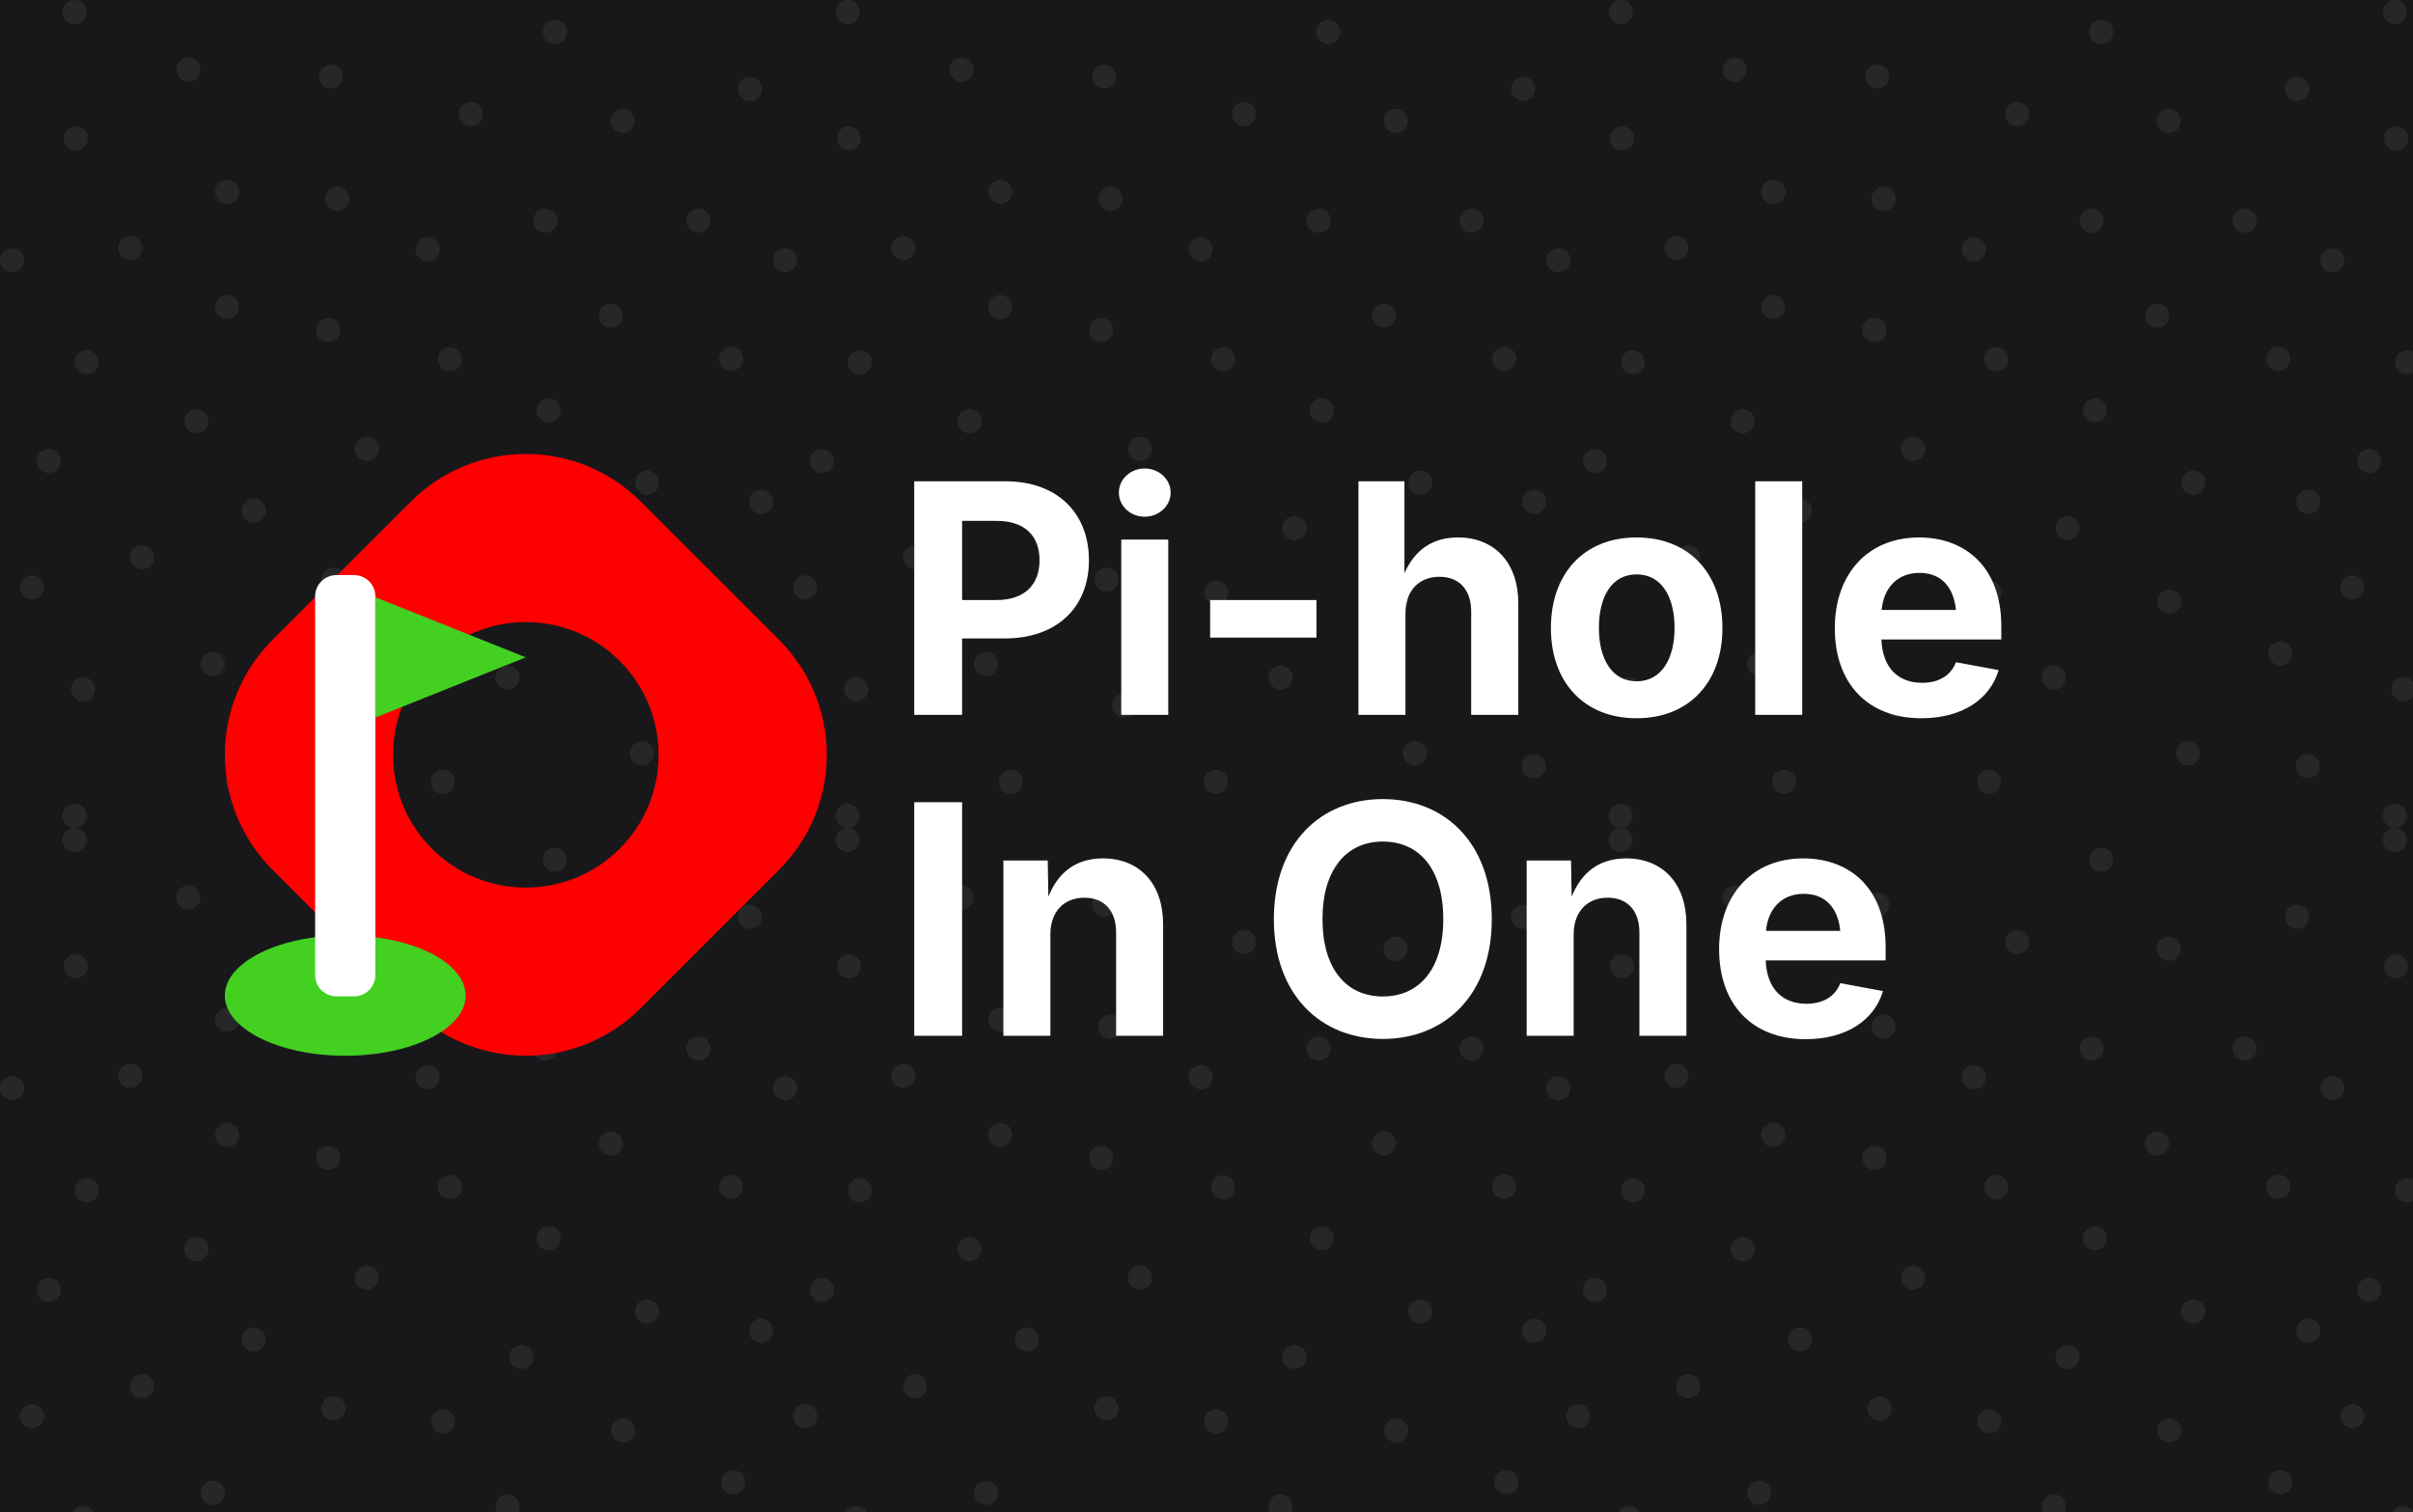
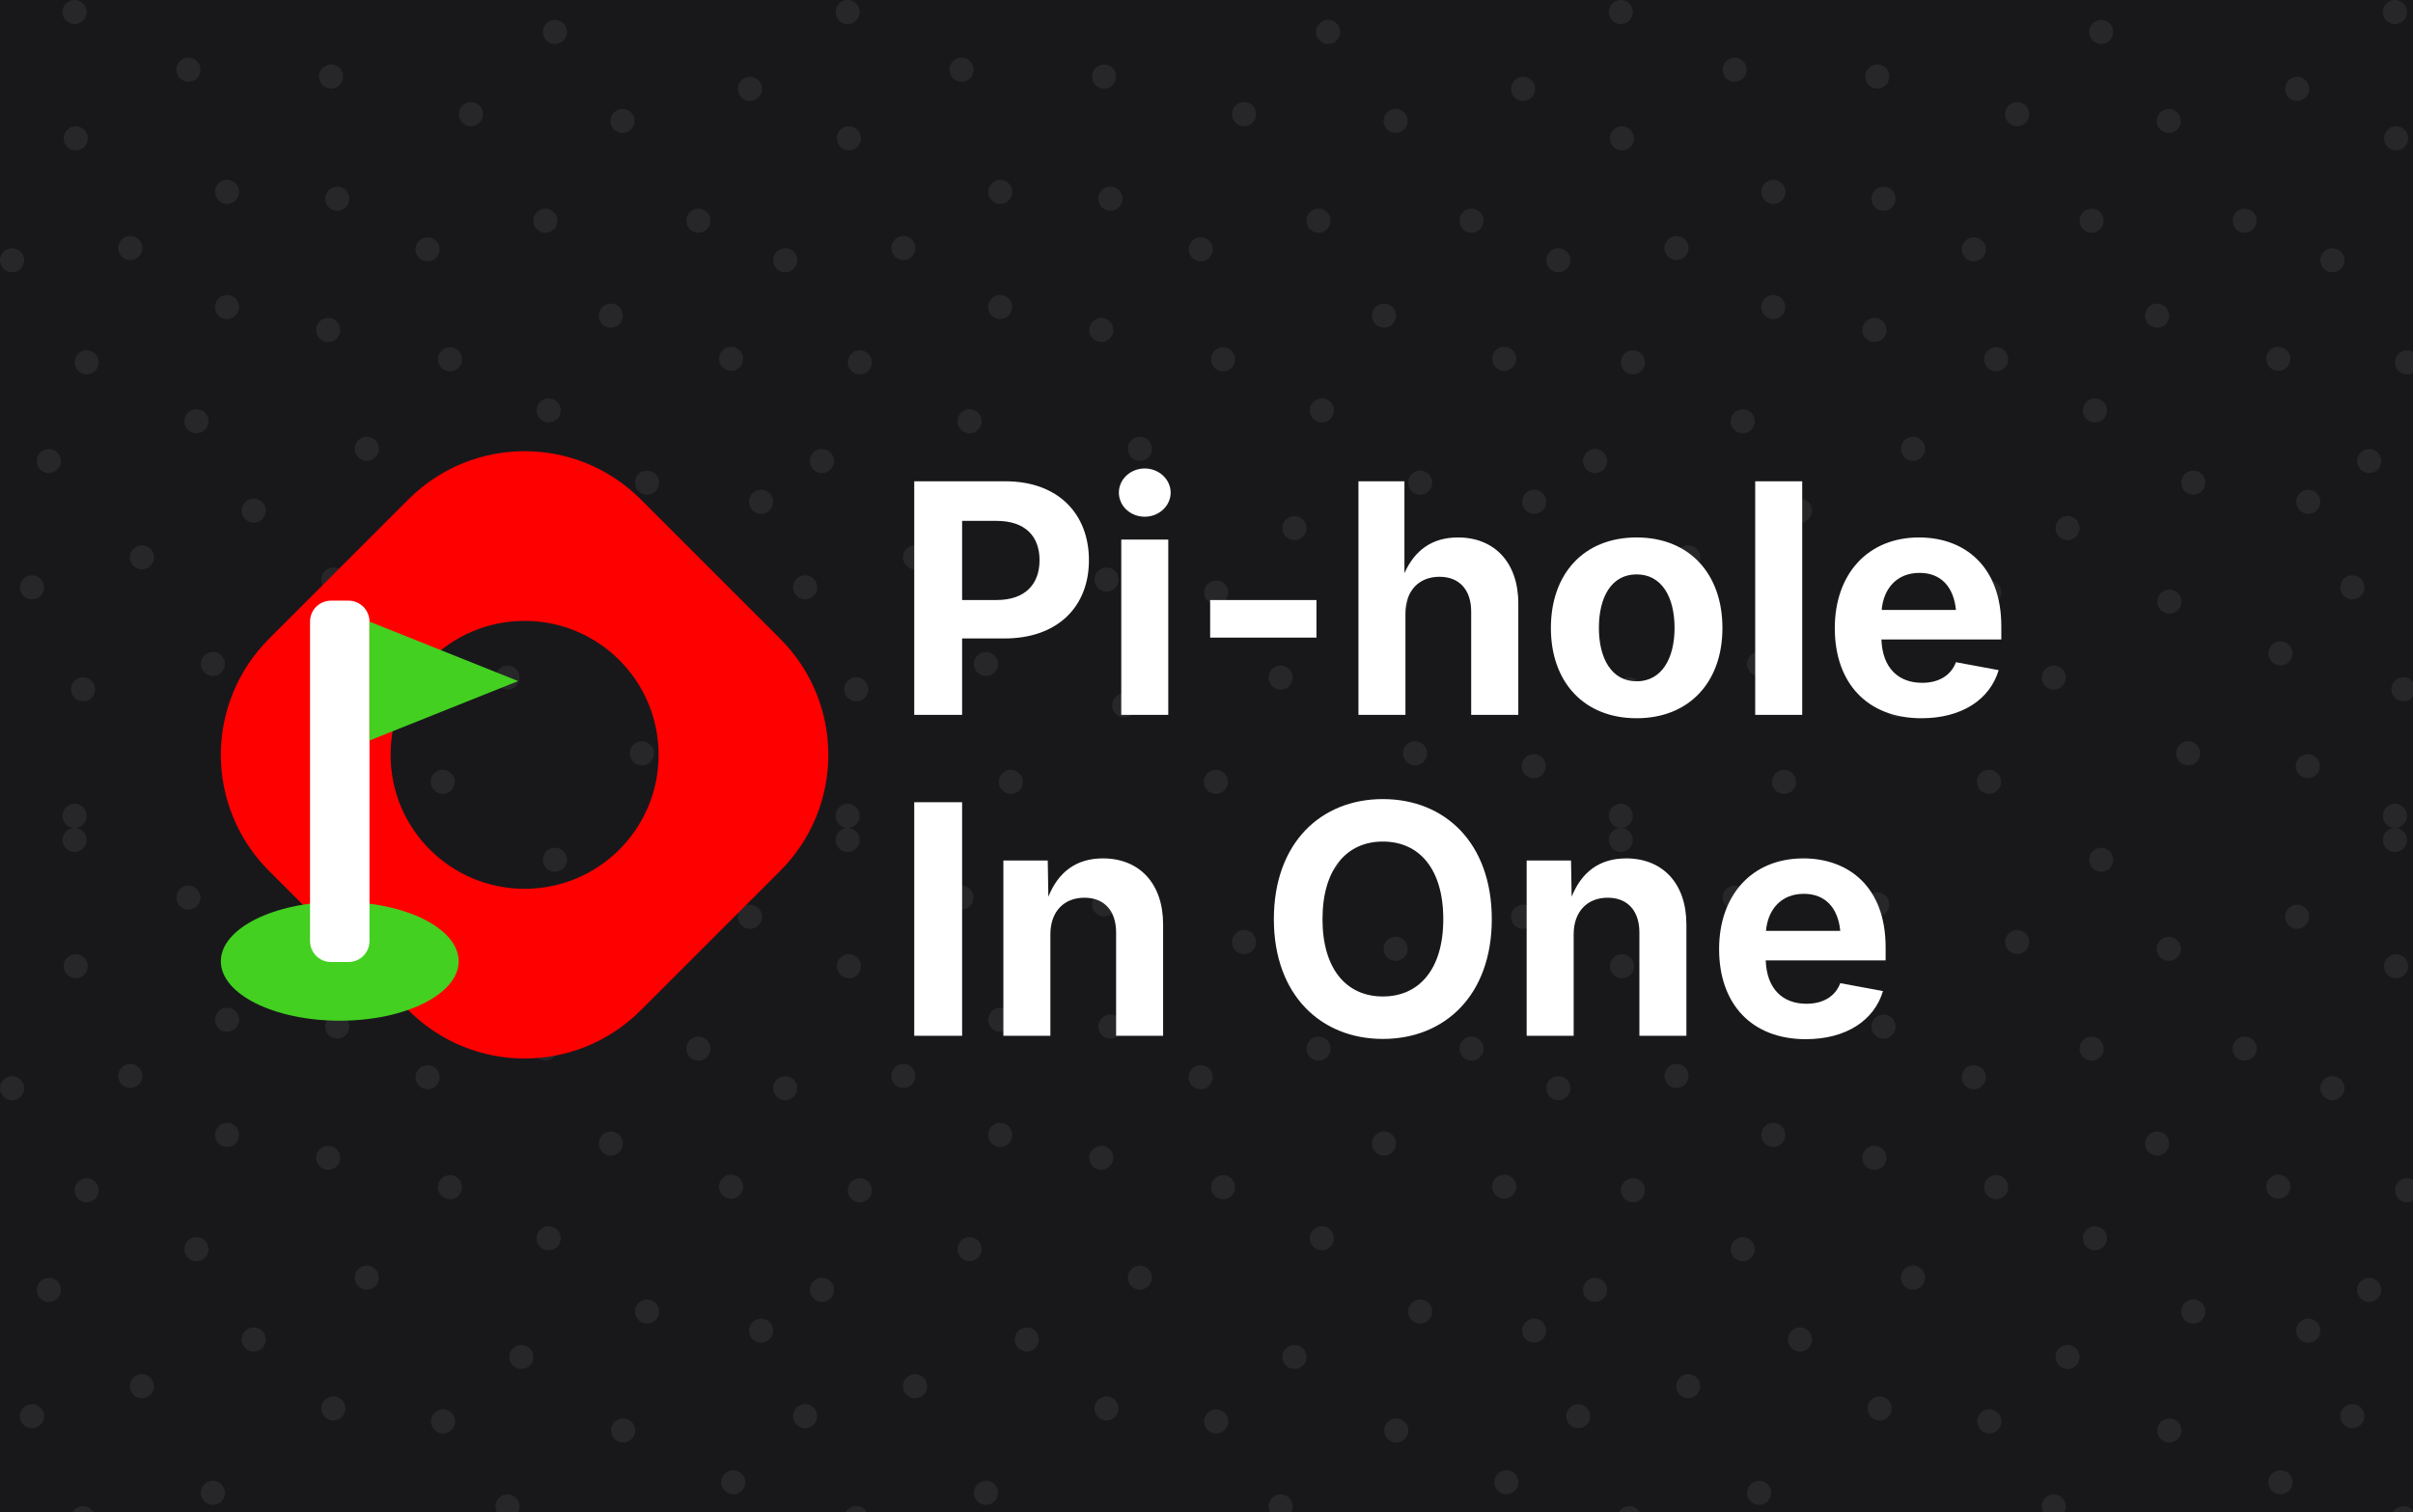
<svg xmlns="http://www.w3.org/2000/svg" xmlns:xlink="http://www.w3.org/1999/xlink" viewBox="0 0 300 188" version="1.1" id="svg6" width="300" height="188">
  <defs id="defs2">
    <pattern xlink:href="#pattern103" preserveAspectRatio="xMidYMid" id="pattern104" patternTransform="scale(1)" x="0" y="0" />
    <linearGradient id="New_Gradient_Swatch_1" x1="2.71" x2="69.77" y1="20.04" y2="20.04" gradientUnits="userSpaceOnUse" gradientTransform="matrix(1.472184,0,0,1.472184,81.31804,8.031339)">
      <stop offset="0" stop-color="#12b212" id="stop1" />
      <stop offset="1" stop-color="#0f0" id="stop2" />
    </linearGradient>
    <style id="style2">.cls-2{fill:#980200}.cls-3{fill:red}</style>
    <pattern patternUnits="userSpaceOnUse" width="10" height="10" patternTransform="scale(1)" preserveAspectRatio="xMidYMid" id="pattern3">
      <g fill="none" fill-rule="evenodd" id="g2" style="fill:#27272a;fill-opacity:1">
        <g fill="#000000" id="g1" style="fill:#27272a;fill-opacity:1">
          <path d="M 6,4 V 0 H 4 V 4 H 0 v 2 h 4 v 4 H 6 V 6 h 4 V 4 Z" id="path1" style="fill:#27272a;fill-opacity:1" />
        </g>
      </g>
    </pattern>
    <pattern patternUnits="userSpaceOnUse" width="10" height="10" patternTransform="scale(1)" preserveAspectRatio="xMidYMid" id="pattern3-1">
      <g fill="none" fill-rule="evenodd" id="g2-5" style="fill:#27272a;fill-opacity:1">
        <g fill="#000000" id="g1-2" style="fill:#27272a;fill-opacity:1">
          <path d="M 6,4 V 0 H 4 V 4 H 0 v 2 h 4 v 4 H 6 V 6 h 4 V 4 Z" id="path1-7" style="fill:#27272a;fill-opacity:1" />
        </g>
      </g>
    </pattern>
    <pattern patternUnits="userSpaceOnUse" width="96.14" height="103" patternTransform="translate(2.24,-0.57)" preserveAspectRatio="xMidYMid" id="pattern103">
      <circle style="fill:#27272a;fill-opacity:1;stroke:none;stroke-width:10" cx="23.43" cy="8.67" r="1.5" id="circle60" />
      <circle style="fill:#27272a;fill-opacity:1;stroke:none;stroke-width:10" cx="28.24" cy="23.87" r="1.5" id="circle61" />
      <circle style="fill:#27272a;fill-opacity:1;stroke:none;stroke-width:10" cx="41.94" cy="24.72" r="1.5" id="circle62" />
      <circle style="fill:#27272a;fill-opacity:1;stroke:none;stroke-width:10" cx="16.2" cy="30.86" r="1.5" id="circle63" />
      <circle style="fill:#27272a;fill-opacity:1;stroke:none;stroke-width:10" cx="58.56" cy="14.2" r="1.5" id="circle64" />
      <circle style="fill:#27272a;fill-opacity:1;stroke:none;stroke-width:10" cx="55.95" cy="44.7" r="1.5" id="circle65" />
      <circle style="fill:#27272a;fill-opacity:1;stroke:none;stroke-width:10" cx="40.81" cy="41.05" r="1.5" id="circle66" />
      <circle style="fill:#27272a;fill-opacity:1;stroke:none;stroke-width:10" cx="53.17" cy="31.02" r="1.5" id="circle67" />
      <circle style="fill:#27272a;fill-opacity:1;stroke:none;stroke-width:10" cx="45.61" cy="55.84" r="1.5" id="circle68" />
      <circle style="fill:#27272a;fill-opacity:1;stroke:none;stroke-width:10" cx="24.43" cy="52.41" r="1.5" id="circle69" />
      <circle style="fill:#27272a;fill-opacity:1;stroke:none;stroke-width:10" cx="77.41" cy="15.05" r="1.5" id="circle70" />
      <circle style="fill:#27272a;fill-opacity:1;stroke:none;stroke-width:10" cx="68.23" cy="51.06" r="1.5" id="circle71" />
      <circle style="fill:#27272a;fill-opacity:1;stroke:none;stroke-width:10" cx="41.16" cy="9.52" r="1.5" id="circle72" />
      <circle style="fill:#27272a;fill-opacity:1;stroke:none;stroke-width:10" cx="69.01" cy="3.97" r="1.5" id="circle73" />
      <circle style="fill:#27272a;fill-opacity:1;stroke:none;stroke-width:10" cx="93.26" cy="11.06" r="1.5" id="circle74" />
      <circle style="fill:#27272a;fill-opacity:1;stroke:none;stroke-width:10" cx="67.82" cy="27.46" r="1.5" id="circle75" />
      <circle style="fill:#27272a;fill-opacity:1;stroke:none;stroke-width:10" cx="86.85" cy="27.46" r="1.5" id="circle76" />
      <circle style="fill:#27272a;fill-opacity:1;stroke:none;stroke-width:10" cx="90.91" cy="44.64" r="1.5" id="circle77" />
      <circle style="fill:#27272a;fill-opacity:1;stroke:none;stroke-width:10" cx="75.96" cy="39.27" r="1.5" id="circle78" />
      <circle style="fill:#27272a;fill-opacity:1;stroke:none;stroke-width:10" cx="80.46" cy="60.05" r="1.5" id="circle79" />
      <circle style="fill:#27272a;fill-opacity:1;stroke:none;stroke-width:10" cx="77.49" cy="74.85" r="1.5" id="circle80" />
      <circle style="fill:#27272a;fill-opacity:1;stroke:none;stroke-width:10" cx="91.18" cy="81.29" r="1.5" id="circle81" />
      <circle style="fill:#27272a;fill-opacity:1;stroke:none;stroke-width:10" cx="79.82" cy="93.72" r="1.5" id="circle82" />
      <circle style="fill:#27272a;fill-opacity:1;stroke:none;stroke-width:10" cx="94.58" cy="95.32" r="1.5" id="circle83" />
      <circle style="fill:#27272a;fill-opacity:1;stroke:none;stroke-width:10" cx="94.64" cy="62.43" r="1.5" id="circle84" />
      <circle style="fill:#27272a;fill-opacity:1;stroke:none;stroke-width:10" cx="31.55" cy="63.53" r="1.5" id="circle85" />
      <circle style="fill:#27272a;fill-opacity:1;stroke:none;stroke-width:10" cx="26.47" cy="82.61" r="1.5" id="circle86" />
      <circle style="fill:#27272a;fill-opacity:1;stroke:none;stroke-width:10" cx="43.66" cy="87.76" r="1.5" id="circle87" />
      <circle style="fill:#27272a;fill-opacity:1;stroke:none;stroke-width:10" cx="29.57" cy="97.28" r="1.5" id="circle88" />
      <circle style="fill:#27272a;fill-opacity:1;stroke:none;stroke-width:10" cx="55.1" cy="73.72" r="1.5" id="circle89" />
      <circle style="fill:#27272a;fill-opacity:1;stroke:none;stroke-width:10" cx="64.83" cy="65.7" r="1.5" id="circle90" />
      <circle style="fill:#27272a;fill-opacity:1;stroke:none;stroke-width:10" cx="55.06" cy="97.27" r="1.5" id="circle91" />
      <circle style="fill:#27272a;fill-opacity:1;stroke:none;stroke-width:10" cx="63.11" cy="84.3" r="1.5" id="circle92" />
      <circle style="fill:#27272a;fill-opacity:1;stroke:none;stroke-width:10" cx="41.46" cy="72.11" r="1.5" id="circle93" />
      <circle style="fill:#27272a;fill-opacity:1;stroke:none;stroke-width:10" cx="3.98" cy="73.07" r="1.5" id="circle94" />
      <circle style="fill:#27272a;fill-opacity:1;stroke:none;stroke-width:10" cx="6.07" cy="57.36" r="1.5" id="circle95" />
      <circle style="fill:#27272a;fill-opacity:1;stroke:none;stroke-width:10" cx="10.33" cy="85.76" r="1.5" id="circle96" />
      <circle style="fill:#27272a;fill-opacity:1;stroke:none;stroke-width:10" cx="17.65" cy="69.34" r="1.5" id="circle97" />
      <circle style="fill:#27272a;fill-opacity:1;stroke:none;stroke-width:10" cx="1.5" cy="32.38" r="1.5" id="circle98" />
      <circle style="fill:#27272a;fill-opacity:1;stroke:none;stroke-width:10" cx="9.42" cy="17.21" r="1.5" id="circle99" />
      <circle style="fill:#27272a;fill-opacity:1;stroke:none;stroke-width:10" cx="9.27" cy="1.5" r="1.5" id="circle100" />
      <circle style="fill:#27272a;fill-opacity:1;stroke:none;stroke-width:10" cx="9.27" cy="101.5" r="1.5" id="circle101" />
      <circle style="fill:#27272a;fill-opacity:1;stroke:none;stroke-width:10" cx="10.78" cy="45.08" r="1.5" id="circle102" />
      <circle style="fill:#27272a;fill-opacity:1;stroke:none;stroke-width:10" cx="28.23" cy="38.2" r="1.5" id="circle103" />
    </pattern>
  </defs>
  <rect style="fill:#18181b;fill-opacity:1;stroke-width:4.992;stroke-linejoin:round;stroke-miterlimit:0;stroke-opacity:0;paint-order:markers stroke fill" id="rect1-1" width="437.76" height="280.57" x="0" y="0" />
  <rect style="fill:url(#pattern104);stroke:none;stroke-width:3.522" width="437.76" height="280.57" x="0" y="0" id="rect103" />
  <text xml:space="preserve" style="font-style:normal;font-variant:normal;font-weight:bold;font-stretch:normal;font-size:39.915px;line-height:1;font-family:inter;-inkscape-font-specification:'inter Bold';text-align:start;writing-mode:lr-tb;direction:ltr;text-anchor:start;fill:#ffffff;fill-opacity:1;stroke-width:3.742;stroke-linejoin:round;stroke-miterlimit:0;paint-order:markers fill stroke" x="111.038" y="88.903" id="text1">
    <tspan x="111.038" y="88.903" id="tspan1" style="stroke-width:3.742">Pi-hole</tspan>
    <tspan x="111.038" y="128.818" id="tspan3" style="stroke-width:3.742">In One</tspan>
  </text>
-   <path id="rect8" style="fill:#ff0000;fill-opacity:1;stroke-width:4.436;stroke-linejoin:round;stroke-miterlimit:0;paint-order:markers fill stroke" d="m 65.374,56.457 c -5.177,0 -10.354,1.983 -14.32,5.95 L 33.904,79.554 c -7.934,7.934 -7.934,20.709 0,28.643 l 17.149,17.149 c 7.934,7.934 20.707,7.934 28.641,0 L 96.843,108.197 c 7.934,-7.934 7.934,-20.709 0,-28.643 L 79.694,62.407 C 75.727,58.44 70.551,56.457 65.374,56.457 Z m 0,20.911 A 16.509,16.509 0 0 1 81.882,93.877 16.509,16.509 0 0 1 65.374,110.385 16.509,16.509 0 0 1 48.865,93.877 16.509,16.509 0 0 1 65.374,77.368 Z" />
-   <ellipse style="fill:#43d021;fill-opacity:1;stroke:none;stroke-width:4.402;stroke-linecap:butt;stroke-linejoin:round;stroke-miterlimit:0;stroke-dasharray:none;stroke-opacity:0;paint-order:markers stroke fill" id="path18" ry="7.484" rx="14.968" cy="123.813" cx="42.922" />
-   <path id="rect22" style="fill:#ffffff;stroke-width:3.567;stroke-linejoin:round;stroke-miterlimit:0;stroke-opacity:0;paint-order:markers stroke fill" d="m 41.826,71.521 h 2.192 c 1.466,0 2.646,1.18 2.646,2.646 v 47.096 c 0,1.466 -1.18,2.646 -2.646,2.646 H 41.826 c -1.466,0 -2.646,-1.18 -2.646,-2.646 V 74.167 c 0,-1.466 1.18,-2.646 2.646,-2.646 z" />
-   <path style="fill:#43d021;fill-opacity:1;stroke:none;stroke-width:3.742;stroke-linecap:butt;stroke-linejoin:round;stroke-miterlimit:0;stroke-dasharray:none;stroke-opacity:0;paint-order:markers stroke fill" d="M 46.664,74.269 V 89.237 l 18.71,-7.484 z" id="path22" />
+   <path id="rect8-2" style="fill:#ff0000;fill-opacity:1;stroke-width:4.477;stroke-linejoin:round;stroke-miterlimit:0;paint-order:markers fill stroke" d="m 65.222,56.112 c -5.225,0 -10.449,2.001 -14.452,6.005 L 33.462,79.422 c -8.007,8.007 -8.007,20.9 0,28.907 l 17.307,17.307 c 8.007,8.007 20.898,8.007 28.905,0 L 96.981,108.329 c 8.007,-8.007 8.007,-20.9 0,-28.907 L 79.674,62.117 c -4.003,-4.004 -9.228,-6.005 -14.452,-6.005 z m 0,21.104 A 16.661,16.661 0 0 1 81.882,93.877 16.661,16.661 0 0 1 65.222,110.537 16.661,16.661 0 0 1 48.561,93.877 16.661,16.661 0 0 1 65.222,77.216 Z" />
+   <ellipse style="fill:#43d021;fill-opacity:1;stroke:none;stroke-width:4.348;stroke-linecap:butt;stroke-linejoin:round;stroke-miterlimit:0;stroke-dasharray:none;stroke-opacity:0;paint-order:markers stroke fill" id="path18-7" ry="7.392" rx="14.783" cy="119.547" cx="42.24" />
+   <path id="rect22-6" style="fill:#ffffff;stroke-width:3.523;stroke-linejoin:round;stroke-miterlimit:0;stroke-opacity:0;paint-order:markers stroke fill" d="m 41.158,74.697 h 2.165 c 1.448,0 2.613,1.166 2.613,2.613 v 39.718 c 0,1.448 -1.166,2.613 -2.613,2.613 h -2.165 c -1.448,0 -2.613,-1.166 -2.613,-2.613 V 77.31 c 0,-1.448 1.166,-2.613 2.613,-2.613 z" />
+   <path style="fill:#43d021;fill-opacity:1;stroke:none;stroke-width:3.696;stroke-linecap:butt;stroke-linejoin:round;stroke-miterlimit:0;stroke-dasharray:none;stroke-opacity:0;paint-order:markers stroke fill" d="M 45.936,77.31 V 92.094 L 64.416,84.702 Z" id="path22-1" />
</svg>
